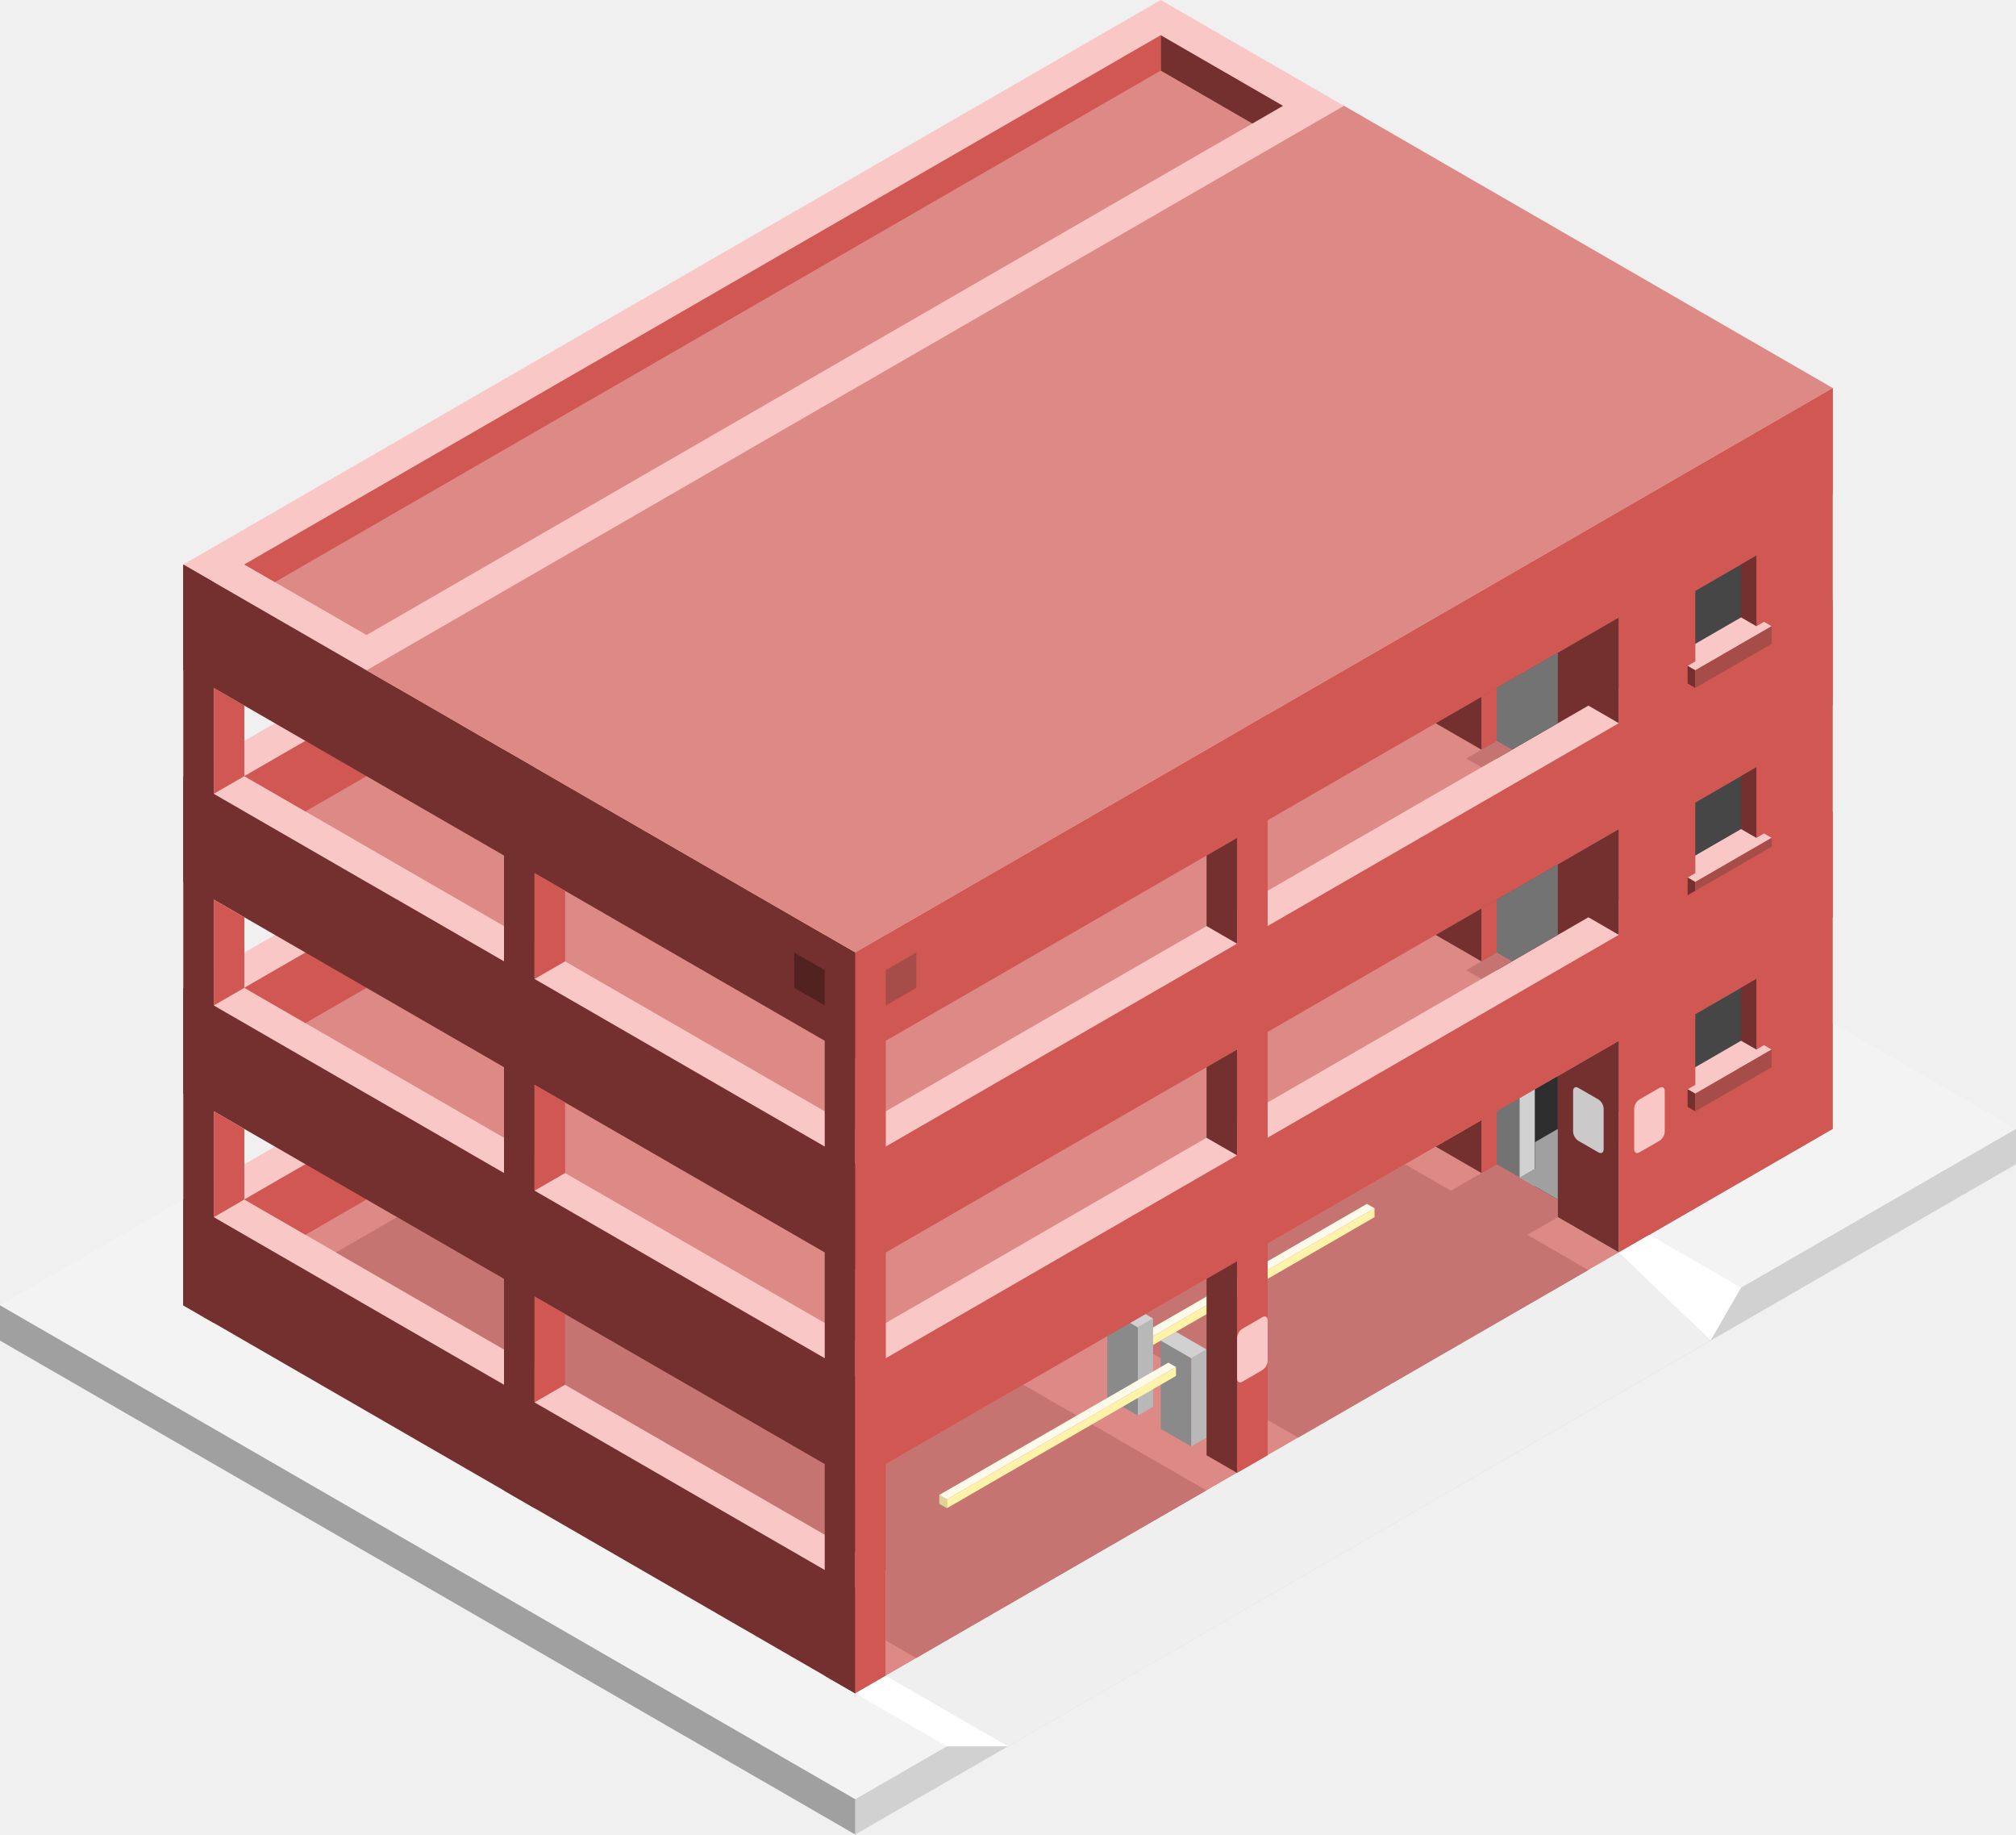
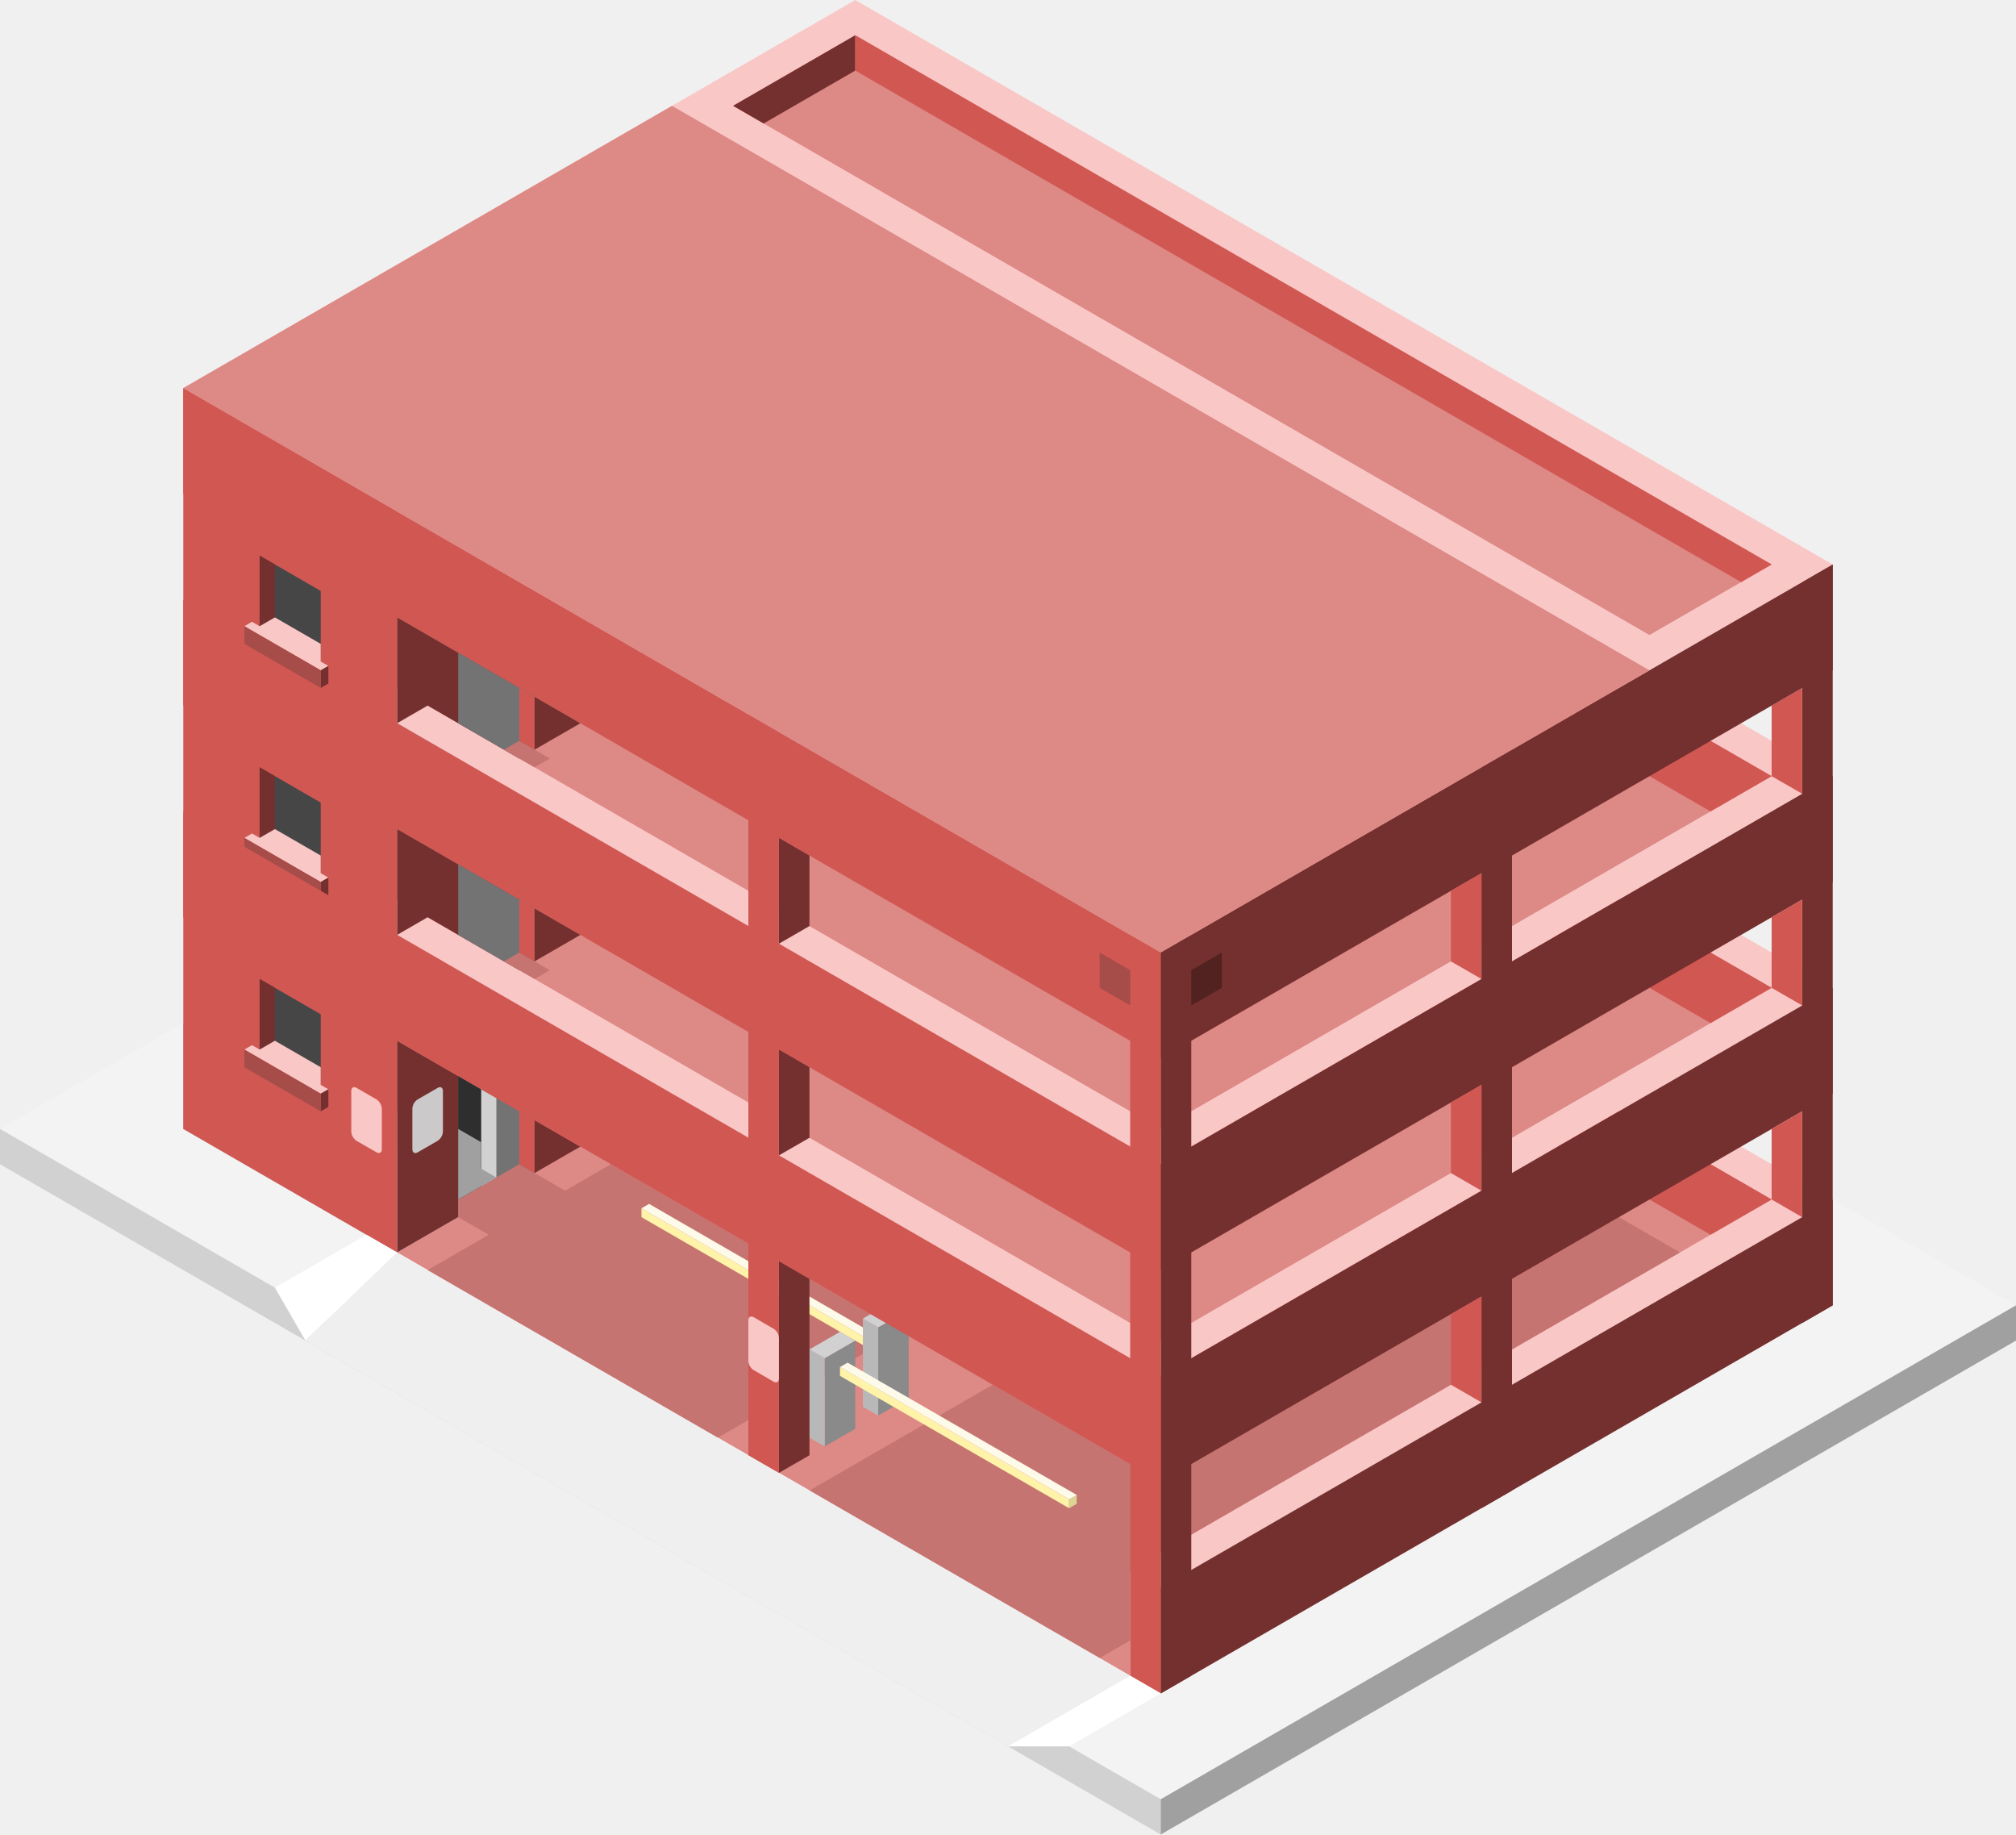
<svg xmlns="http://www.w3.org/2000/svg" id="Layer_1" data-name="Layer 1" viewBox="0 0 330 300.22">
  <defs>
    <style>
      .cls-1 {
        fill: #f3f3f3;
      }

      .cls-2 {
        fill: #d1d1d1;
      }

      .cls-3 {
        fill: #a1a0a0;
      }

      .top-light {
        fill: #f9c7c6;
      }

      .top-prim {
        fill: #dd8986;
      }

      .cls-4 {
        fill: #b9b8b9;
      }

      .exterior-R-prim {
        fill: #d15752;
      }

      .top-dark {
        fill: #c67471;
      }

      .exterior-L-prim {
        fill: #74302f;
      }

      .cls-5 {
        fill: #464646;
      }

      .cls-6 {
        fill: #737374;
      }

      .cls-7 {
        fill: #fff;
      }

      .cls-8 {
        fill: #f0efef;
      }

      .cls-9 {
        fill: #2e2e2e;
      }

      .exterior-R-dark {
        fill: #a64c49;
      }

      .exterior-L-dark {
        fill: #512220;
      }

      .cls-10 {
        fill: #cbc9c9;
      }

      .cls-11 {
        fill: #8a8a8a;
      }

      .cls-12 {
        fill: #fff3a9;
      }

      .cls-13 {
        fill: #dcd395;
      }

      .cls-14 {
        fill: #fdfae9;
      }
    </style>
  </defs>
-   <g>
+   <g transform="scale(-1, 1) translate(-330, 0)">
    <path id="Path" class="cls-1" d="M140,294.45l190-109.7L190,103.92,0,213.62Z" />
    <path id="Path-2" data-name="Path" class="cls-2" d="M140,300.22v-5.77l190-109.7v5.78Z" />
    <path id="Path-3" data-name="Path" class="cls-3" d="M0,219.39v-5.77l140,80.83v5.77Z" />
    <path id="Path-4" data-name="Path" class="top-light" d="M30,196.3l160-92.38,110,63.51L140,259.81Z" />
    <path id="Path-5" data-name="Path" class="top-prim" d="M40,196.3l100,57.73,150-86.6L190,109.7Z" />
    <path id="Path-6" data-name="Path" class="cls-4" d="M265,204.96l35-20.21V167.43l-35,20.21Z" />
    <path id="Path-7" data-name="Path" class="exterior-R-prim" d="M40,196.3l150-86.6v11.54L50,202.07Z" />
    <path id="Path-8" data-name="Path" class="cls-3" d="M295,170.32l-5-2.89V155.88l5-2.88Z" />
    <path id="Path-9" data-name="Path" class="top-light" d="M30,161.66,190,69.28l110,63.51L140,225.17Z" />
    <path id="Path-10" data-name="Path" class="top-prim" d="M40,161.66l100,57.73,150-86.6L190,75.06Z" />
    <path id="Path-11" data-name="Path" class="cls-3" d="M290,132.79l-10,5.77L190,86.6V75.06Z" />
    <path id="Path-12" data-name="Path" class="exterior-R-prim" d="M40,161.66l150-86.6V86.6L50,167.43Z" />
    <path id="Path-13" data-name="Path" class="top-light" d="M30,127.02,190,34.64,300,98.15,140,190.53Z" />
    <path id="Path-14" data-name="Path" class="top-prim" d="M145,274.24l120-69.28L232.5,186.2,145,236.71Z" />
    <path id="Path-15" data-name="Path" class="top-dark" d="M145,256.92v11.55l5,2.88,47.5-27.42-30-17.32L140,242.49l-75-43.3-10,5.77Z" />
    <path id="Path-16" data-name="Path" class="exterior-R-prim" d="M140,207.85l160-92.38V98.15L140,190.53Z" />
    <path id="Path-17" data-name="Path" class="exterior-L-prim" d="M30,127.02l110,63.51v17.32L30,144.34Z" />
    <path id="Path-18" data-name="Path" class="exterior-L-prim" d="M30,161.66l110,63.51v17.32L30,178.98Z" />
    <path id="Path-19" data-name="Path" class="exterior-L-prim" d="M30,196.3l110,63.51v17.32L30,213.62Z" />
    <path id="Path-20" data-name="Path" class="exterior-L-prim" d="M35,216.51V95.26l-5-2.88V213.62Z" />
    <path id="Path-21" data-name="Path" class="exterior-R-prim" d="M40,127.02V115.47l-5-2.89V129.9Z" />
    <path id="Path-22" data-name="Path" class="cls-3" d="M290,98.15V86.6l5-2.88v17.32Z" />
    <path id="Path-23" data-name="Path" class="exterior-R-prim" d="M35,164.54l5-2.88V150.11l-5-2.89Z" />
    <path id="Path-24" data-name="Path" class="exterior-R-prim" d="M35,199.19l5-2.89V184.75l-5-2.88Z" />
    <path id="Path-25" data-name="Path" class="cls-3" d="M295,135.68l-5-2.89V121.24l5-2.88Z" />
    <path id="Path-26" data-name="Path" class="top-prim" d="M40,127.02l100,57.73,150-86.6L190,40.41Z" />
    <path id="Path-27" data-name="Path" class="cls-3" d="M290,98.15l-10,5.77L190,51.96V40.41Z" />
    <path id="Path-28" data-name="Path" class="exterior-R-prim" d="M40,127.02,190,40.41V51.96L50,132.79Z" />
    <path id="Path-29" data-name="Path" class="top-light" d="M30,92.38,190,0,300,63.51,140,155.88Z" />
    <path id="Path-30" data-name="Path" class="exterior-R-prim" d="M140,173.21,300,80.83V63.51L140,155.88Z" />
    <path id="Path-31" data-name="Path" class="exterior-L-prim" d="M30,92.38l110,63.5v17.33L30,109.7Z" />
    <path id="Path-32" data-name="Path" class="exterior-L-prim" d="M265,118.36l-5-2.89-15,8.66-10-5.77,30-17.32Z" />
    <path id="Path-33" data-name="Path" class="exterior-L-prim" d="M265,153l-5-2.89-15,8.66L235,153l30-17.32Z" />
    <path id="Path-34" data-name="Path" class="exterior-L-prim" d="M265,204.96l-30-17.32,30-17.32Z" />
    <path id="Path-35" data-name="Path" class="exterior-L-prim" d="M140,277.13V155.88L135,153V274.24Z" />
    <path id="Path-36" data-name="Path" class="exterior-L-prim" d="M87.5,246.82V125.57l-5-2.88V243.93Z" />
    <path id="Path-37" data-name="Path" class="exterior-L-prim" d="M202.5,154.44l-5-2.89V140.01l5-2.89Z" />
    <path id="Path-38" data-name="Path" class="exterior-L-prim" d="M202.5,171.76l-5,2.89V186.2l5,2.88Z" />
    <path id="Path-39" data-name="Path" class="exterior-R-prim" d="M140,277.13V155.88l5-2.88V274.24Z" />
    <path id="Path-40" data-name="Path" class="exterior-R-prim" d="M300,63.51,265,83.72V204.96l35-20.21Z" />
    <path id="Path-41" data-name="Path" class="cls-5" d="M277.5,165.99l10-5.78v11.55l-10,5.78Z" />
    <path id="Path-42" data-name="Path" class="cls-5" d="M277.5,131.35l10-5.78v11.55l-10,5.77Z" />
    <path id="Path-43" data-name="Path" class="cls-5" d="M277.5,96.71l10-5.78v11.55l-10,5.77Z" />
    <path id="Path-44" data-name="Path" class="exterior-L-prim" d="M287.5,171.76l-2.5-1.44v-8.66l2.5-1.45Z" />
    <path id="Path-45" data-name="Path" class="exterior-L-prim" d="M287.5,137.12l-2.5-1.44v-8.66l2.5-1.45Z" />
    <path id="Path-46" data-name="Path" class="exterior-L-prim" d="M287.5,102.48l-2.5-1.44V92.38l2.5-1.45Z" />
    <path id="Path-47" data-name="Path" class="top-light" d="M276.25,108.98l1.25-.73v-2.88l7.5-4.33,2.5,1.44,1.25-.72,1.25.72-12.5,7.22Z" />
    <path id="Path-48" data-name="Path" class="top-light" d="M276.25,143.62l1.25-.73v-2.88l7.5-4.33,2.5,1.44,1.25-.72,1.25.72-12.5,7.22Z" />
    <path id="Path-49" data-name="Path" class="top-light" d="M276.25,178.26l1.25-.72v-2.89l7.5-4.33,2.5,1.44,1.25-.72,1.25.72-12.5,7.22Z" />
    <path id="Path-50" data-name="Path" class="cls-6" d="M255,153l-10,5.77-2.5-1.44v-8.66l12.5-7.22Z" />
    <path id="Path-51" data-name="Path" class="cls-6" d="M255,118.36l-10,5.77-2.5-1.44v-8.66l12.5-7.22Z" />
    <path id="Path-52" data-name="Path" class="cls-6" d="M255,199.19l-12.5-7.22v-8.66l12.5-7.22Z" />
    <path id="Path-53" data-name="Path" class="top-dark" d="M240,158.77l5-2.89,2.5,1.45-5,2.88Z" />
    <path id="Path-54" data-name="Path" class="top-dark" d="M240,124.13l5-2.89,2.5,1.45-5,2.88Z" />
    <path id="Path-55" data-name="Path" class="top-dark" d="M235,196.3l10-5.77,10,5.77v2.89l-7.5,4.33Z" />
    <path id="Path-56" data-name="Path" class="exterior-R-prim" d="M242.5,148.67l2.5-1.45v8.66l-2.5,1.45Z" />
    <path id="Path-57" data-name="Path" class="exterior-R-prim" d="M242.5,114.03l2.5-1.45v8.66l-2.5,1.45Z" />
    <path id="Path-58" data-name="Path" class="exterior-R-prim" d="M242.5,183.31l2.5-1.44v8.66l-2.5,1.44Z" />
    <path id="Path-59" data-name="Path" class="exterior-R-prim" d="M92.5,157.33V145.78l-5-2.89v17.32Z" />
    <path id="Path-60" data-name="Path" class="exterior-R-prim" d="M87.5,194.86l5-2.89V180.42l-5-2.88Z" />
    <path id="Path-61" data-name="Path" class="exterior-R-prim" d="M87.5,229.5l5-2.89V215.06l-5-2.88Z" />
    <path id="Path-62" data-name="Path" class="cls-7" d="M265,204.96l5-2.89,15,8.66-5,8.66Z" />
    <path id="Path-63" data-name="Path" class="cls-8" d="M202.5,241.04l15,14.44L165,285.79H155l-10-11.55Z" />
    <path id="Path-64" data-name="Path" class="cls-8" d="M265,204.96l15,14.43-62.5,36.09-5-2.89-15-8.66Z" />
    <path id="Path-65" data-name="Path" class="cls-2" d="M248.75,192.69l2.5,1.44V178.26l-2.5,1.44Z" />
    <path id="Path-66" data-name="Path" class="cls-9" d="M255,176.09l-3.75,2.17v15.87L255,196.3Z" />
    <path id="Path-67" data-name="Path" class="cls-3" d="M248.75,192.69l2.5-1.44v-4.33l3.75-2.17V196.3Z" />
    <path id="Path-68" data-name="Path" class="top-dark" d="M212.5,235.27,260,207.85l-30-17.32-22.5,12.99-25,14.43Z" />
    <path id="Path-69" data-name="Path" class="exterior-R-dark" d="M145,158.77l5-2.89v5.78l-5,2.88Z" />
    <path id="Path-70" data-name="Path" class="exterior-L-dark" d="M135,158.77l-5-2.89v5.78l5,2.88Z" />
    <path id="Path-71" data-name="Path" class="exterior-L-prim" d="M276.25,108.98v2.88l1.25.72V109.7Z" />
    <path id="Path-72" data-name="Path" class="exterior-L-prim" d="M276.25,143.62v2.88l1.25.72v-2.88Z" />
    <path id="Path-73" data-name="Path" class="exterior-L-prim" d="M276.25,178.26v2.88l1.25.73v-2.89Z" />
    <path id="Path-74" data-name="Path" class="exterior-R-dark" d="M290,102.48v2.89l-12.5,7.21V109.7Z" />
    <path id="Path-75" data-name="Path" class="exterior-R-dark" d="M290,137.12v2.89l-12.5,7.21v-2.88Z" />
    <path id="Path-76" data-name="Path" class="exterior-R-dark" d="M290,171.76v2.89l-12.5,7.22v-2.89Z" />
    <path id="Path-77" data-name="Path" class="top-light" d="M268.37,179.92l3.26-1.88c.48-.28.87-.06.87.5v6.66a1.923,1.923,0,0,1-.87,1.5l-3.26,1.88c-.48.28-.87.05-.87-.5v-6.66A1.923,1.923,0,0,1,268.37,179.92Z" />
    <path id="Path-78" data-name="Path" class="cls-10" d="M261.63,179.92l-3.26-1.88c-.48-.28-.87-.06-.87.5v6.66a1.923,1.923,0,0,0,.87,1.5l3.26,1.88c.48.28.87.05.87-.5v-6.66A1.923,1.923,0,0,0,261.63,179.92Z" />
    <path id="Path-79" data-name="Path" class="cls-11" d="M195,236.71l-5-2.88V219.39l5,2.89Z" />
    <path id="Path-80" data-name="Path" class="cls-11" d="M186.25,231.66l-5-2.88V214.34l5,2.89Z" />
    <path id="Path-81" data-name="Path" class="cls-4" d="M197.5,235.27V220.84l-2.5,1.44v14.43Z" />
    <path id="Path-82" data-name="Path" class="cls-4" d="M188.75,230.22V215.78l-2.5,1.45v14.43Z" />
    <path id="Path-83" data-name="Path" class="cls-2" d="M190,219.39l2.5-1.44,5,2.89-2.5,1.44Z" />
    <path id="Path-84" data-name="Path" class="cls-2" d="M181.25,214.34l2.5-1.44,5,2.88-2.5,1.45Z" />
    <path id="Path-85" data-name="Path" class="exterior-R-prim" d="M140,242.49l160-92.38V132.79L140,225.17Z" />
    <path id="Path-86" data-name="Path" class="cls-12" d="M192.5,225.17,155,246.82v-1.45l37.5-21.65Z" />
    <path id="Path-87" data-name="Path" class="cls-12" d="M225,199.19l-36.25,20.92v-1.44L225,197.74Z" />
    <path id="Path-88" data-name="Path" class="cls-13" d="M153.75,244.65l1.25.72v1.45l-1.25-.72Z" />
    <path id="Path-89" data-name="Path" class="cls-14" d="M191.25,223l1.25.72L155,245.37l-1.25-.72Z" />
    <path id="Path-90" data-name="Path" class="cls-14" d="M223.75,197.02l1.25.72-36.25,20.93v-1.44Z" />
    <path id="Path-91" data-name="Path" class="exterior-L-prim" d="M202.5,206.4l-5,2.89v28.87l5,2.88Z" />
    <path id="Path-92" data-name="Path" class="exterior-R-prim" d="M202.5,241.04V119.8l5-2.89V238.16Z" />
    <path id="Path-93" data-name="Path" class="top-light" d="M203.37,217.45l3.26-1.89c.48-.27.87-.05.87.5v6.66a1.893,1.893,0,0,1-.87,1.5l-3.26,1.89c-.48.28-.87.05-.87-.5v-6.66A1.923,1.923,0,0,1,203.37,217.45Z" />
    <path id="Path-94" data-name="Path" class="cls-7" d="M155,285.79h10l-20-11.55-5,2.89Z" />
    <path id="Path-95" data-name="Path" class="top-prim" d="M40,92.38,190,5.77l20,11.55L60,103.92Z" />
    <path id="Path-96" data-name="Path" class="exterior-L-prim" d="M190,5.77v5.78l15,8.66,5-2.89Z" />
    <path id="Path-97" data-name="Path" class="exterior-R-prim" d="M40,92.38,190,5.77v5.78L45,95.26Z" />
-     <path id="anchor_60_155.88_240" class="top-prim" d="M60,109.7,220,17.32l80,46.19L140,155.88Z" />
+     <path id="anchor_30_155.88_240" class="top-prim" d="M60,109.7,220,17.32l80,46.19L140,155.88Z" />
  </g>
</svg>
